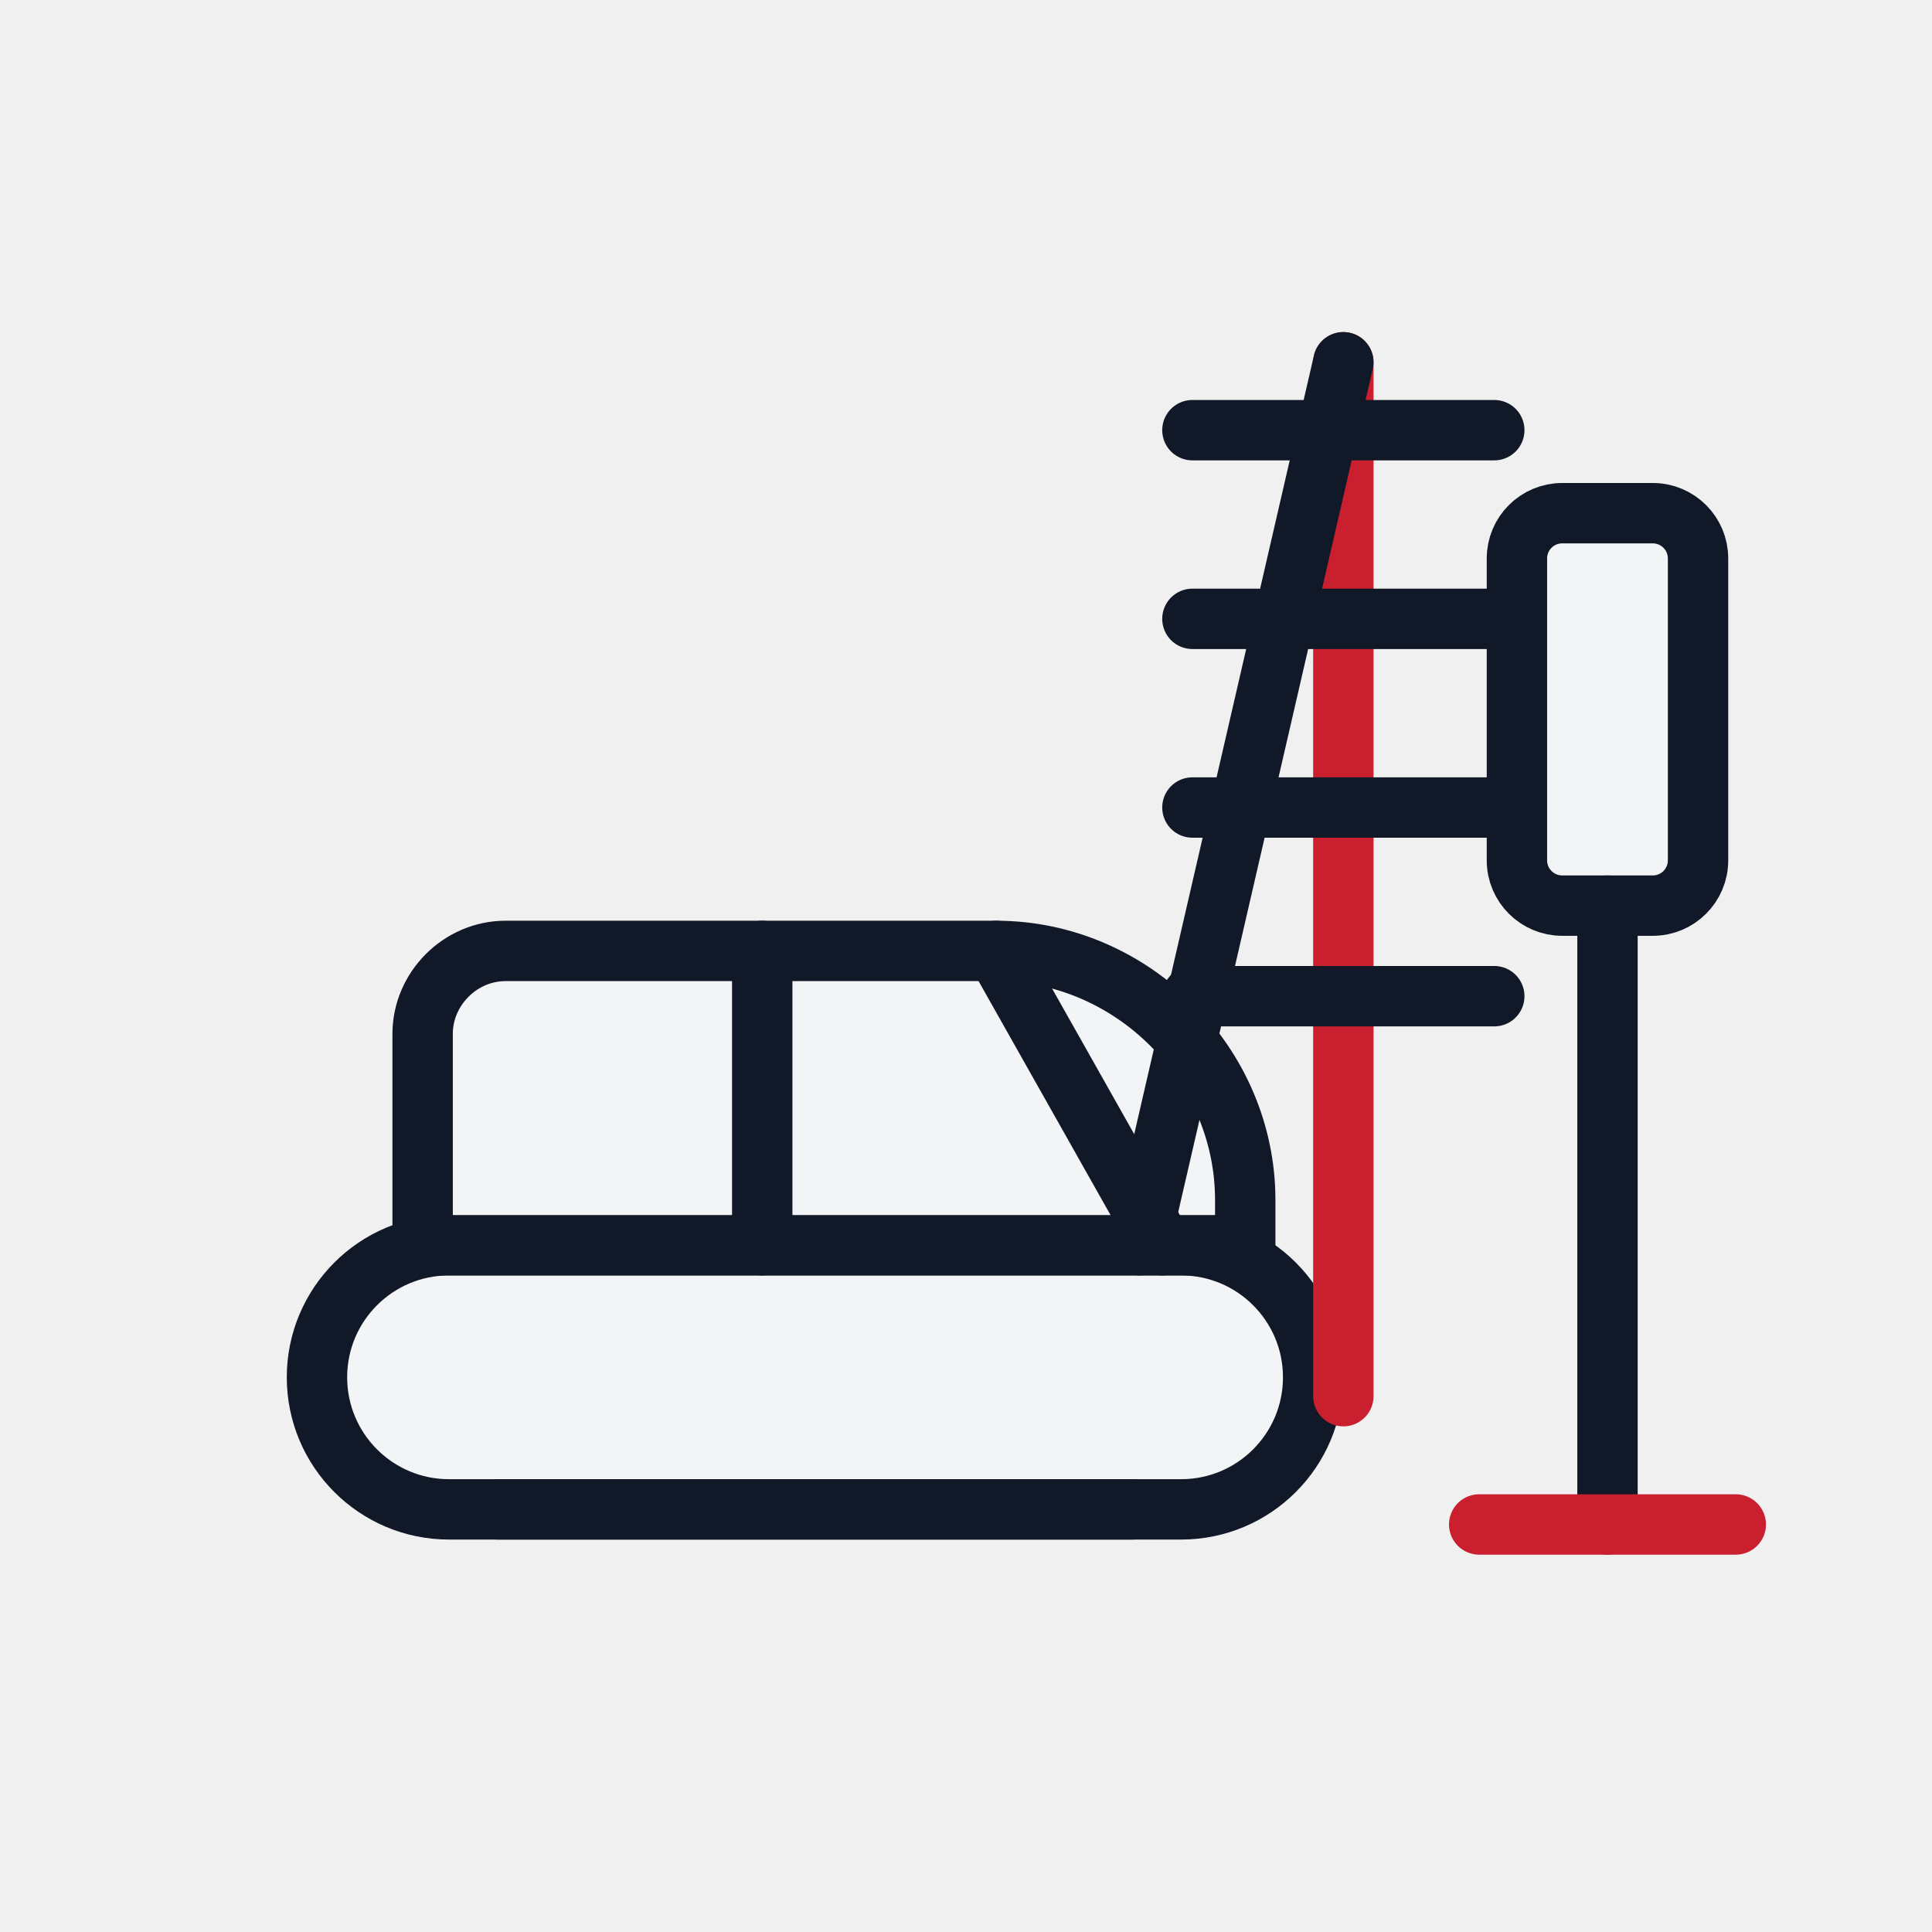
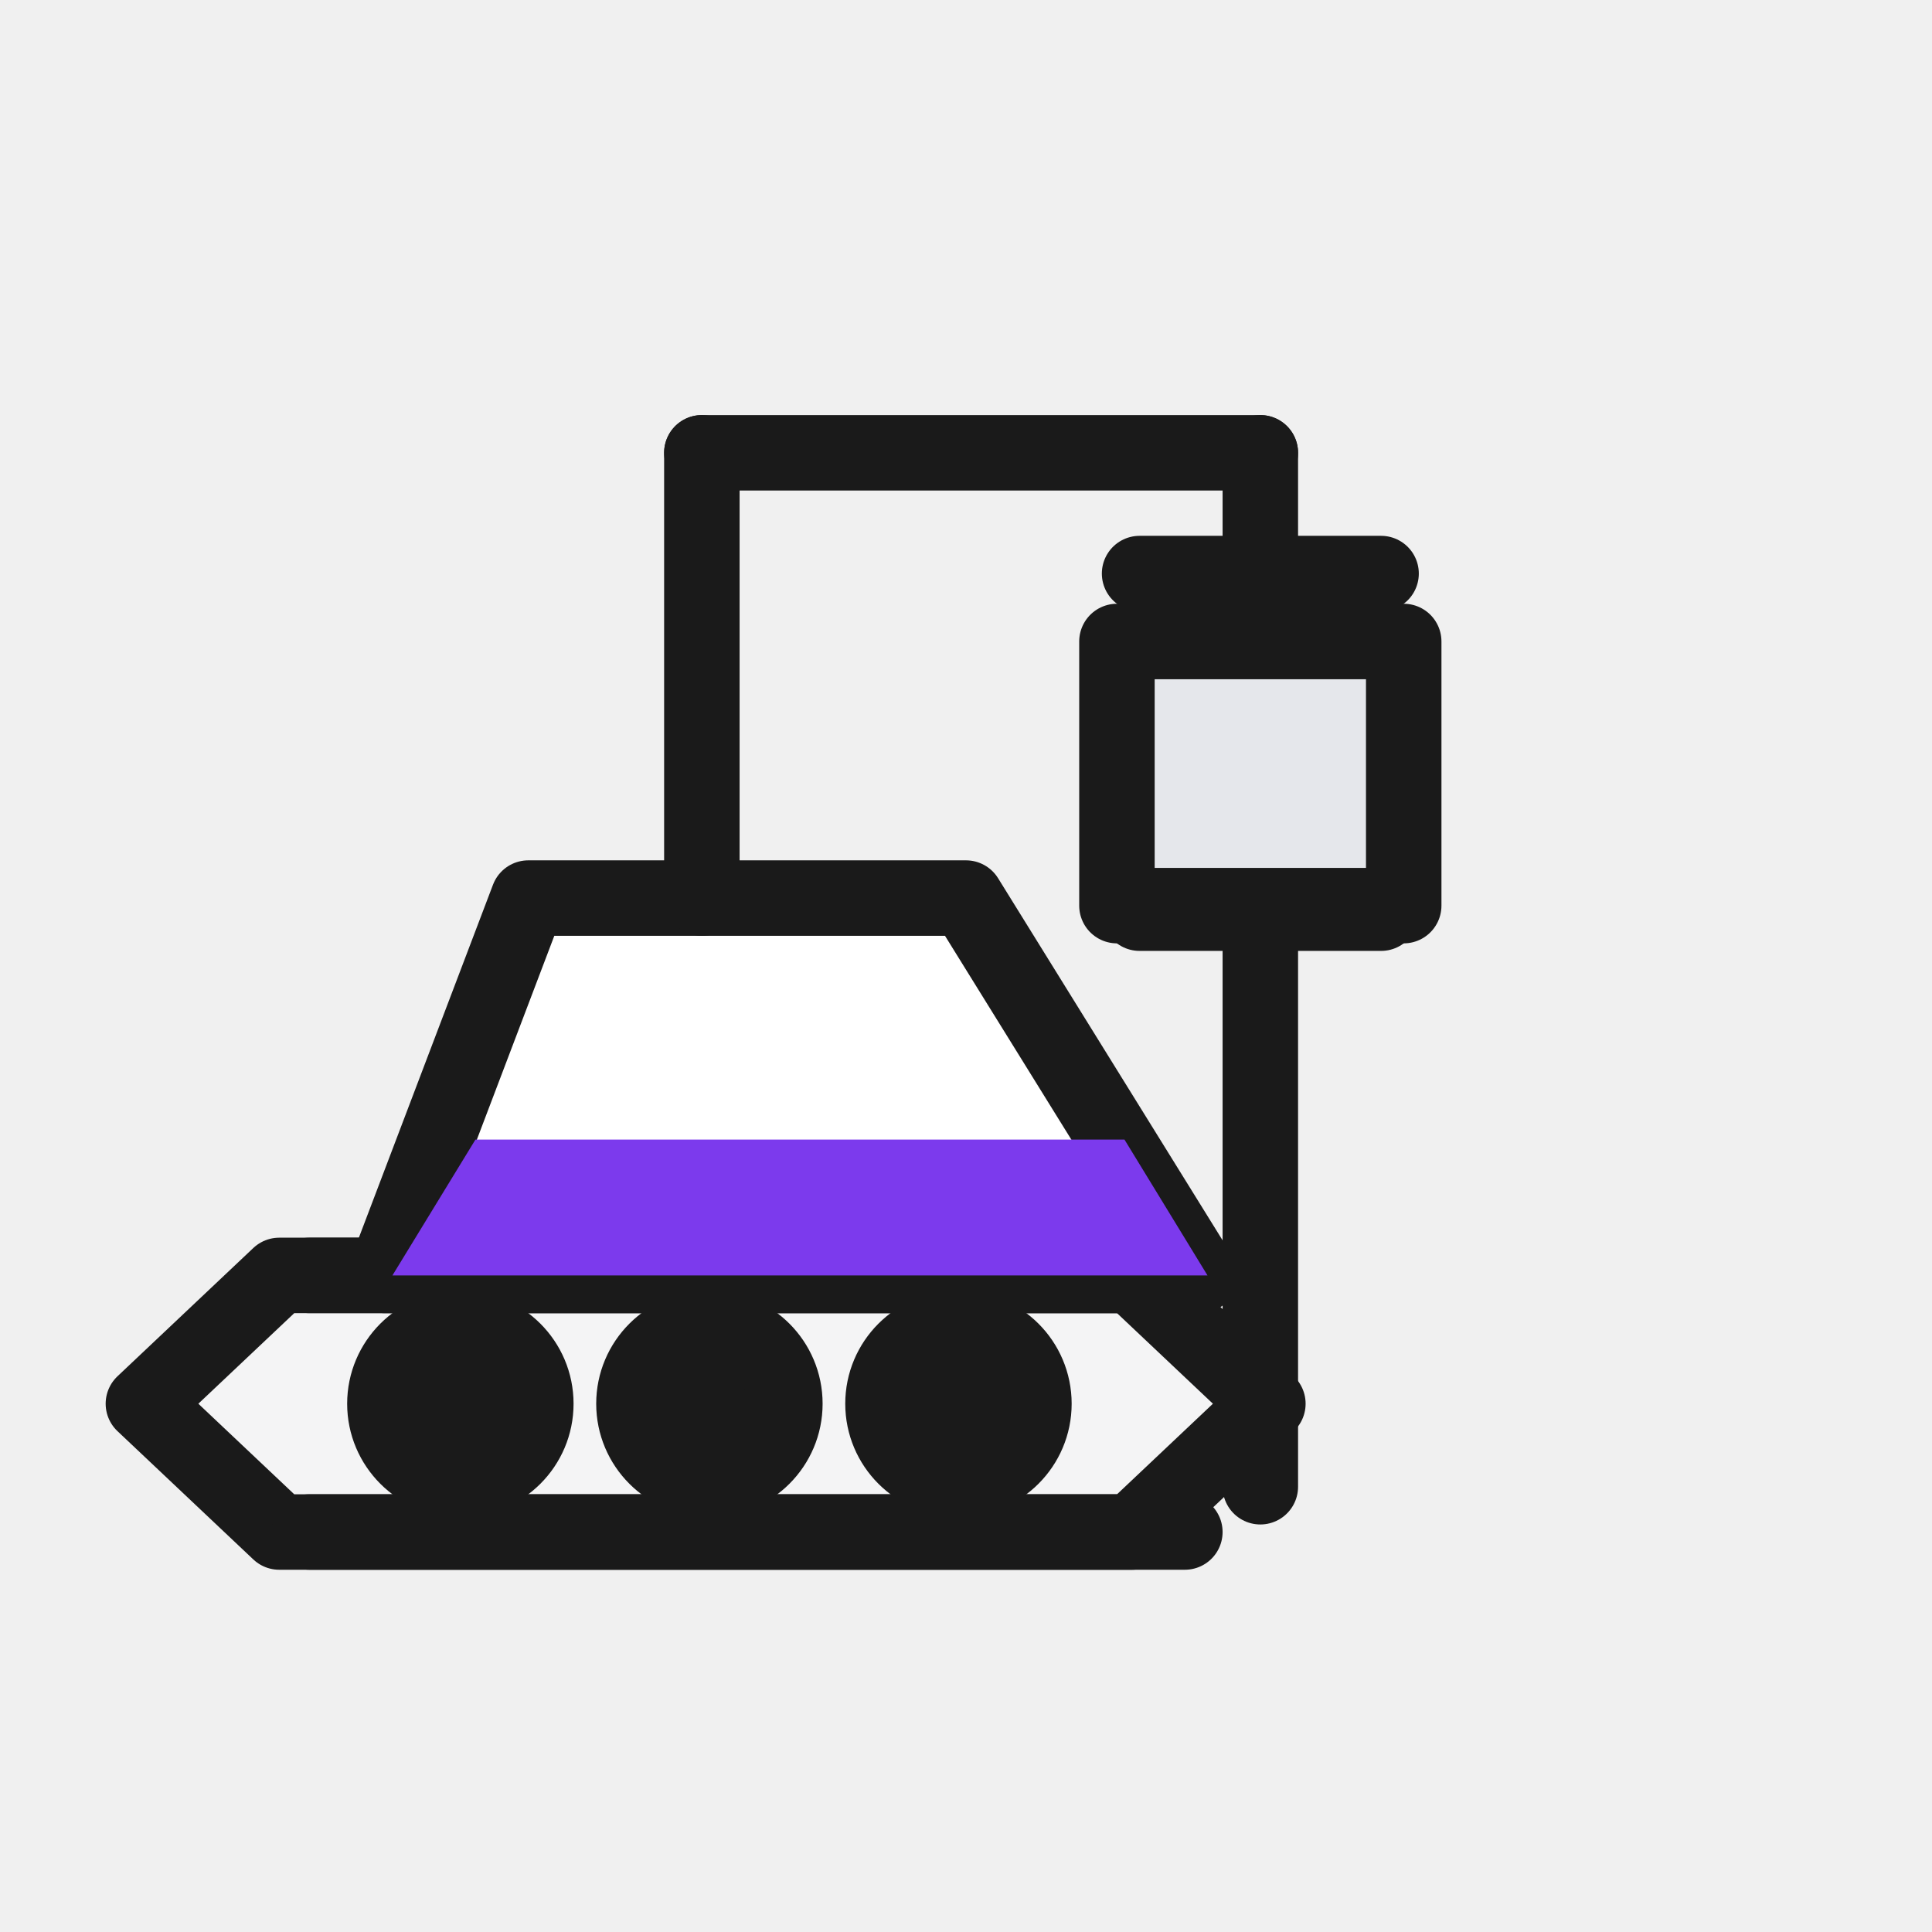
<svg xmlns="http://www.w3.org/2000/svg" viewBox="0 0 256 256" role="img" aria-labelledby="title desc">
-   <style>
-   .main{fill:none;stroke:#111827;stroke-width:8;stroke-linecap:round;stroke-linejoin:round;}
-   .accent{fill:none;stroke:#C91F2E;stroke-width:8;stroke-linecap:round;stroke-linejoin:round;}
-   .soft{fill:#F3F4F6;stroke:#111827;stroke-width:8;stroke-linecap:round;stroke-linejoin:round;}
- </style>
-   <path class="accent" d="M47 182h122" />
-   <rect class="soft" x="42" y="165" width="132" height="35" rx="17.5" />
-   <path class="main" d="M66 200h84" />
-   <path class="soft" d="M67 126h65c18 0 33 15 33 33v6H56v-28c0-6 5-11 11-11Z" />
-   <path class="main" d="M101 126v39M132 126l22 39" />
-   <path class="accent" d="M178 48v137" />
-   <path class="main" d="M158 57h40M158 82h40M158 107h40M158 132h40" />
-   <path class="main" d="M178 48l-27 117" />
-   <rect class="soft" x="201" y="68" width="24" height="52" rx="6" />
-   <path class="main" d="M213 120v82" />
-   <path class="accent" d="M196 202h34" />
+   <g fill="none" stroke="#1a1a1a" stroke-width="10" stroke-linecap="round" stroke-linejoin="round">
+     <path fill="#f4f4f5" d="M37 169h113l18 17-18 17H37l-18-17z" />
+     <circle cx="61" cy="186" r="10" fill="#1a1a1a" />
+     <circle cx="94" cy="186" r="10" fill="#1a1a1a" />
+     <circle cx="127" cy="186" r="10" fill="#1a1a1a" />
+     <path fill="#ffffff" d="M70 119h58l31 50H51z" />
+     <path d="M93 119V60" />
+     <path d="M93 60h74" />
+     <path d="M167 60v137" />
+     <path d="M151 76h32" />
+     <path d="M151 121h32" />
+     <path fill="#e5e7eb" d="M148 85h38v35h-38z" />
+     <path d="M41 169h116" />
+     <path d="M41 203h116" />
+   </g>
+   <path d="M63 151h86l11 18H52z" fill="#7c3aed" />
</svg>
